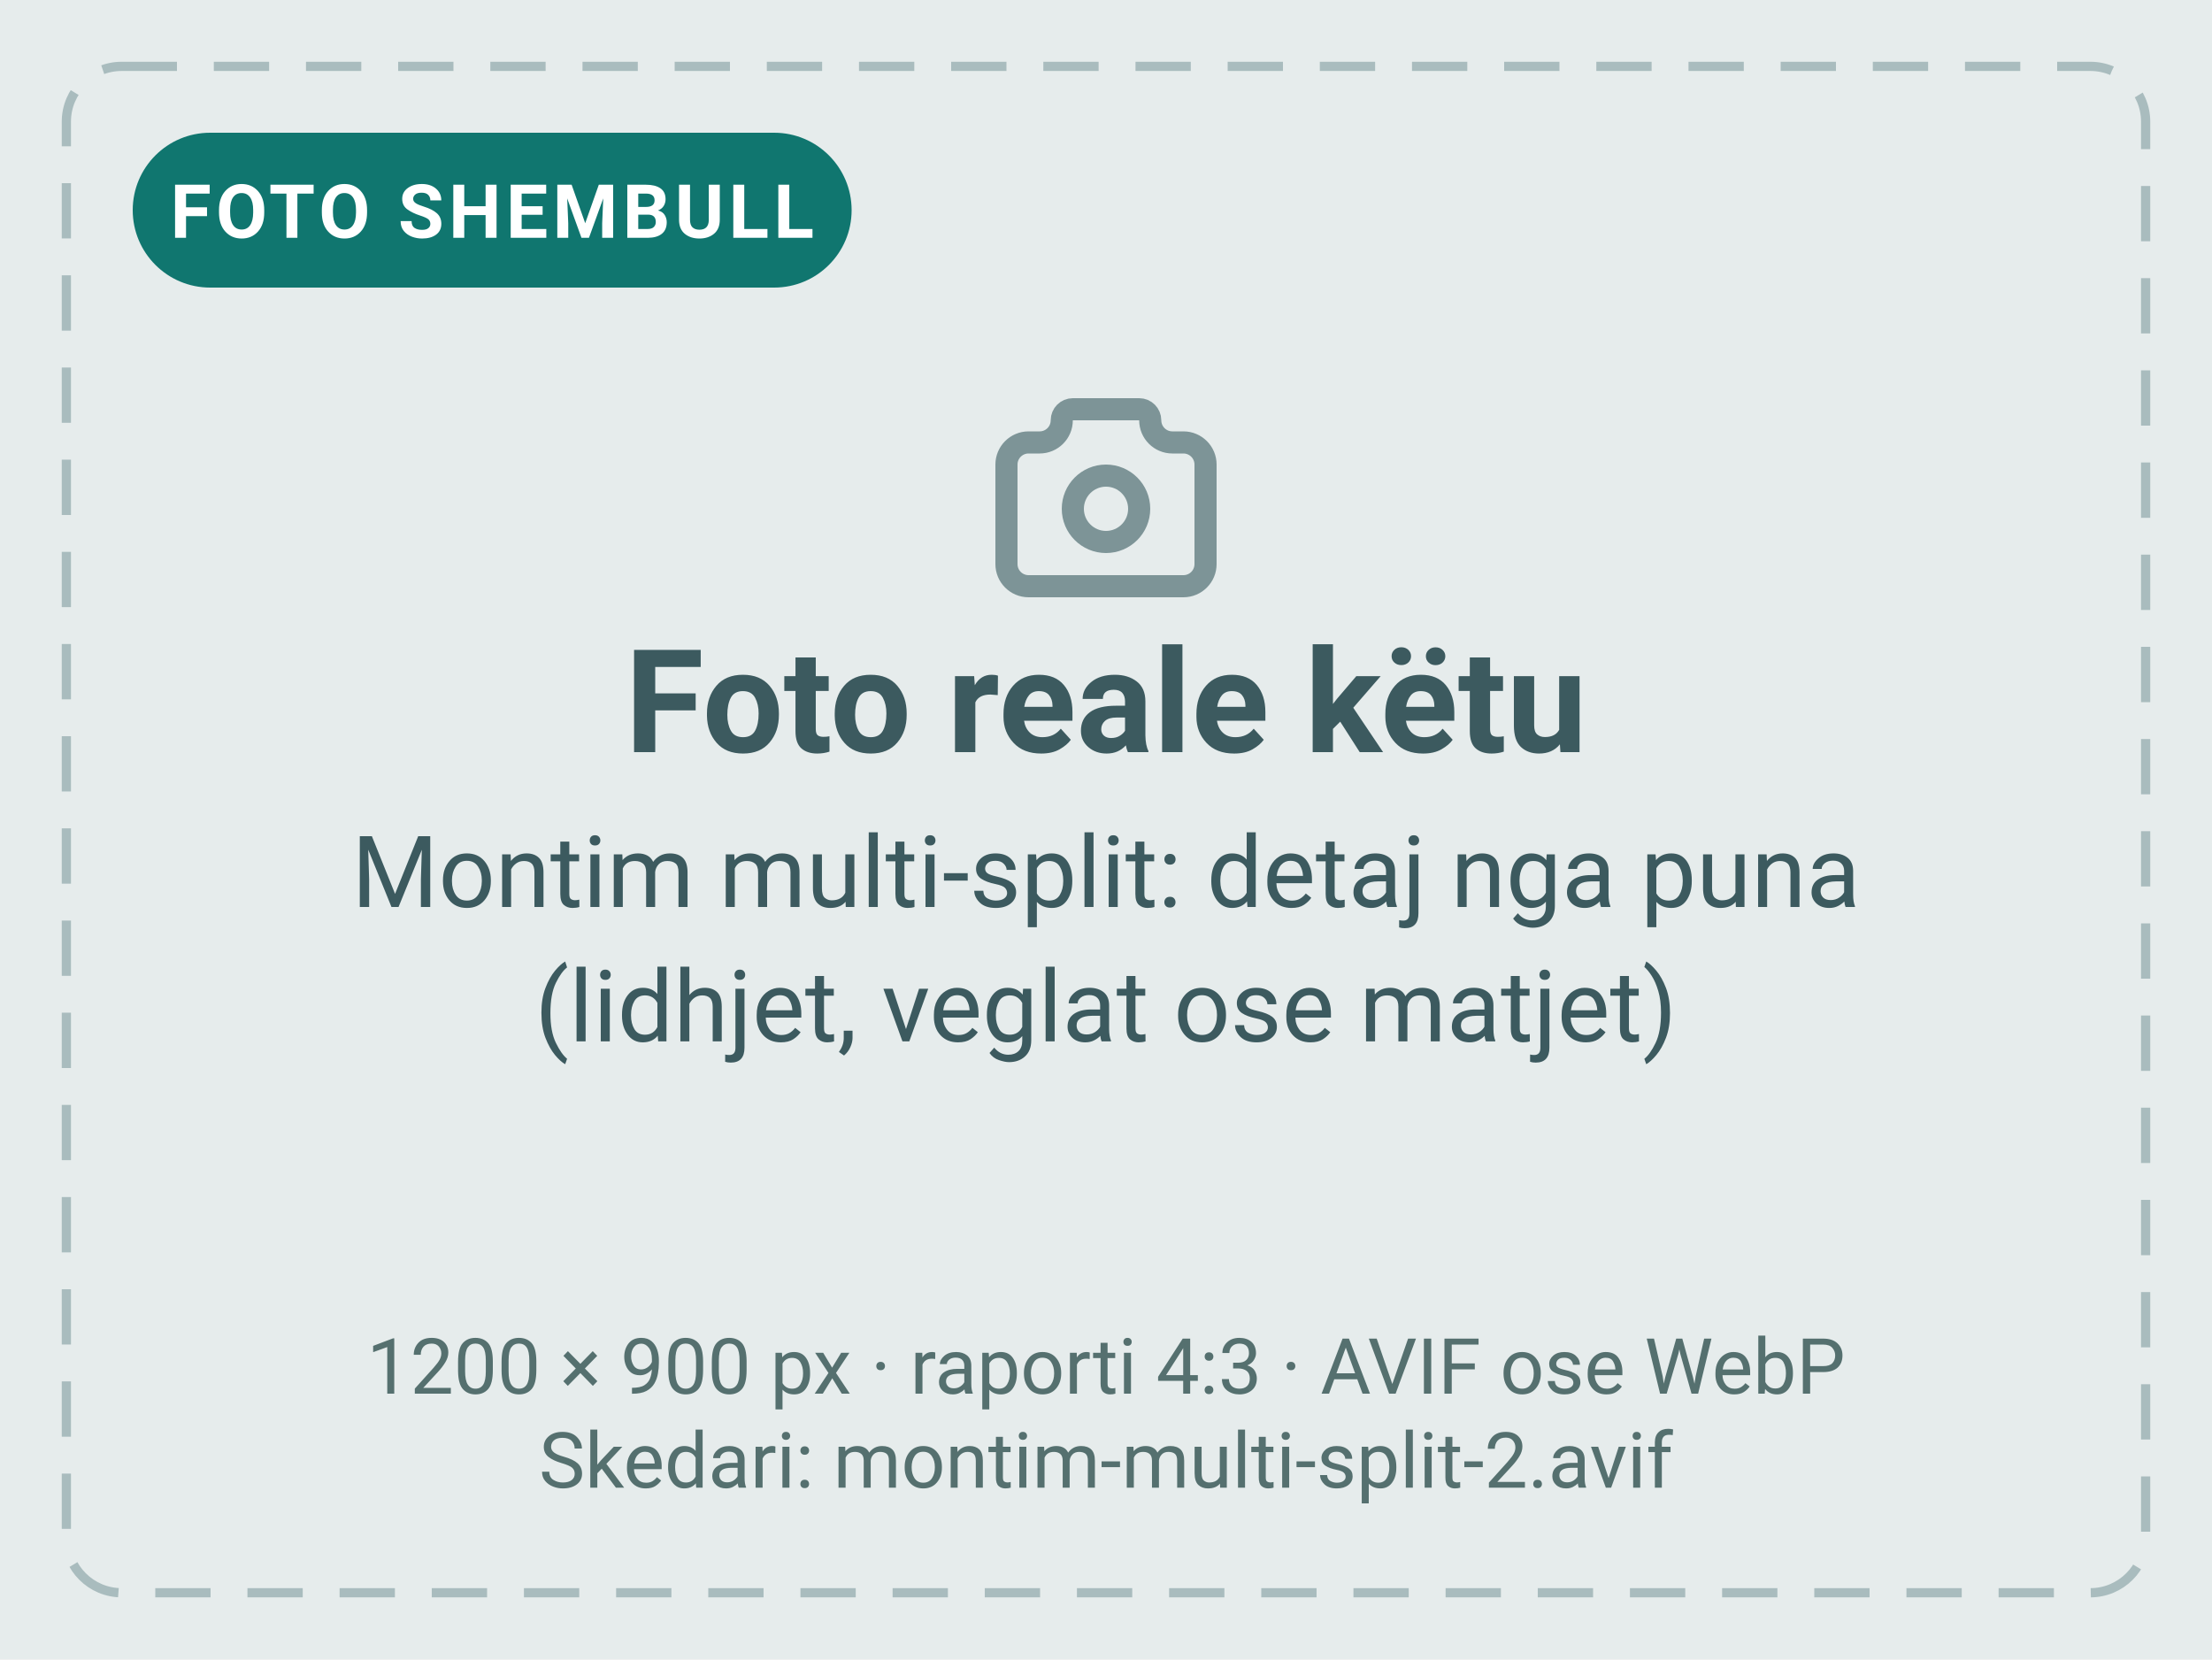
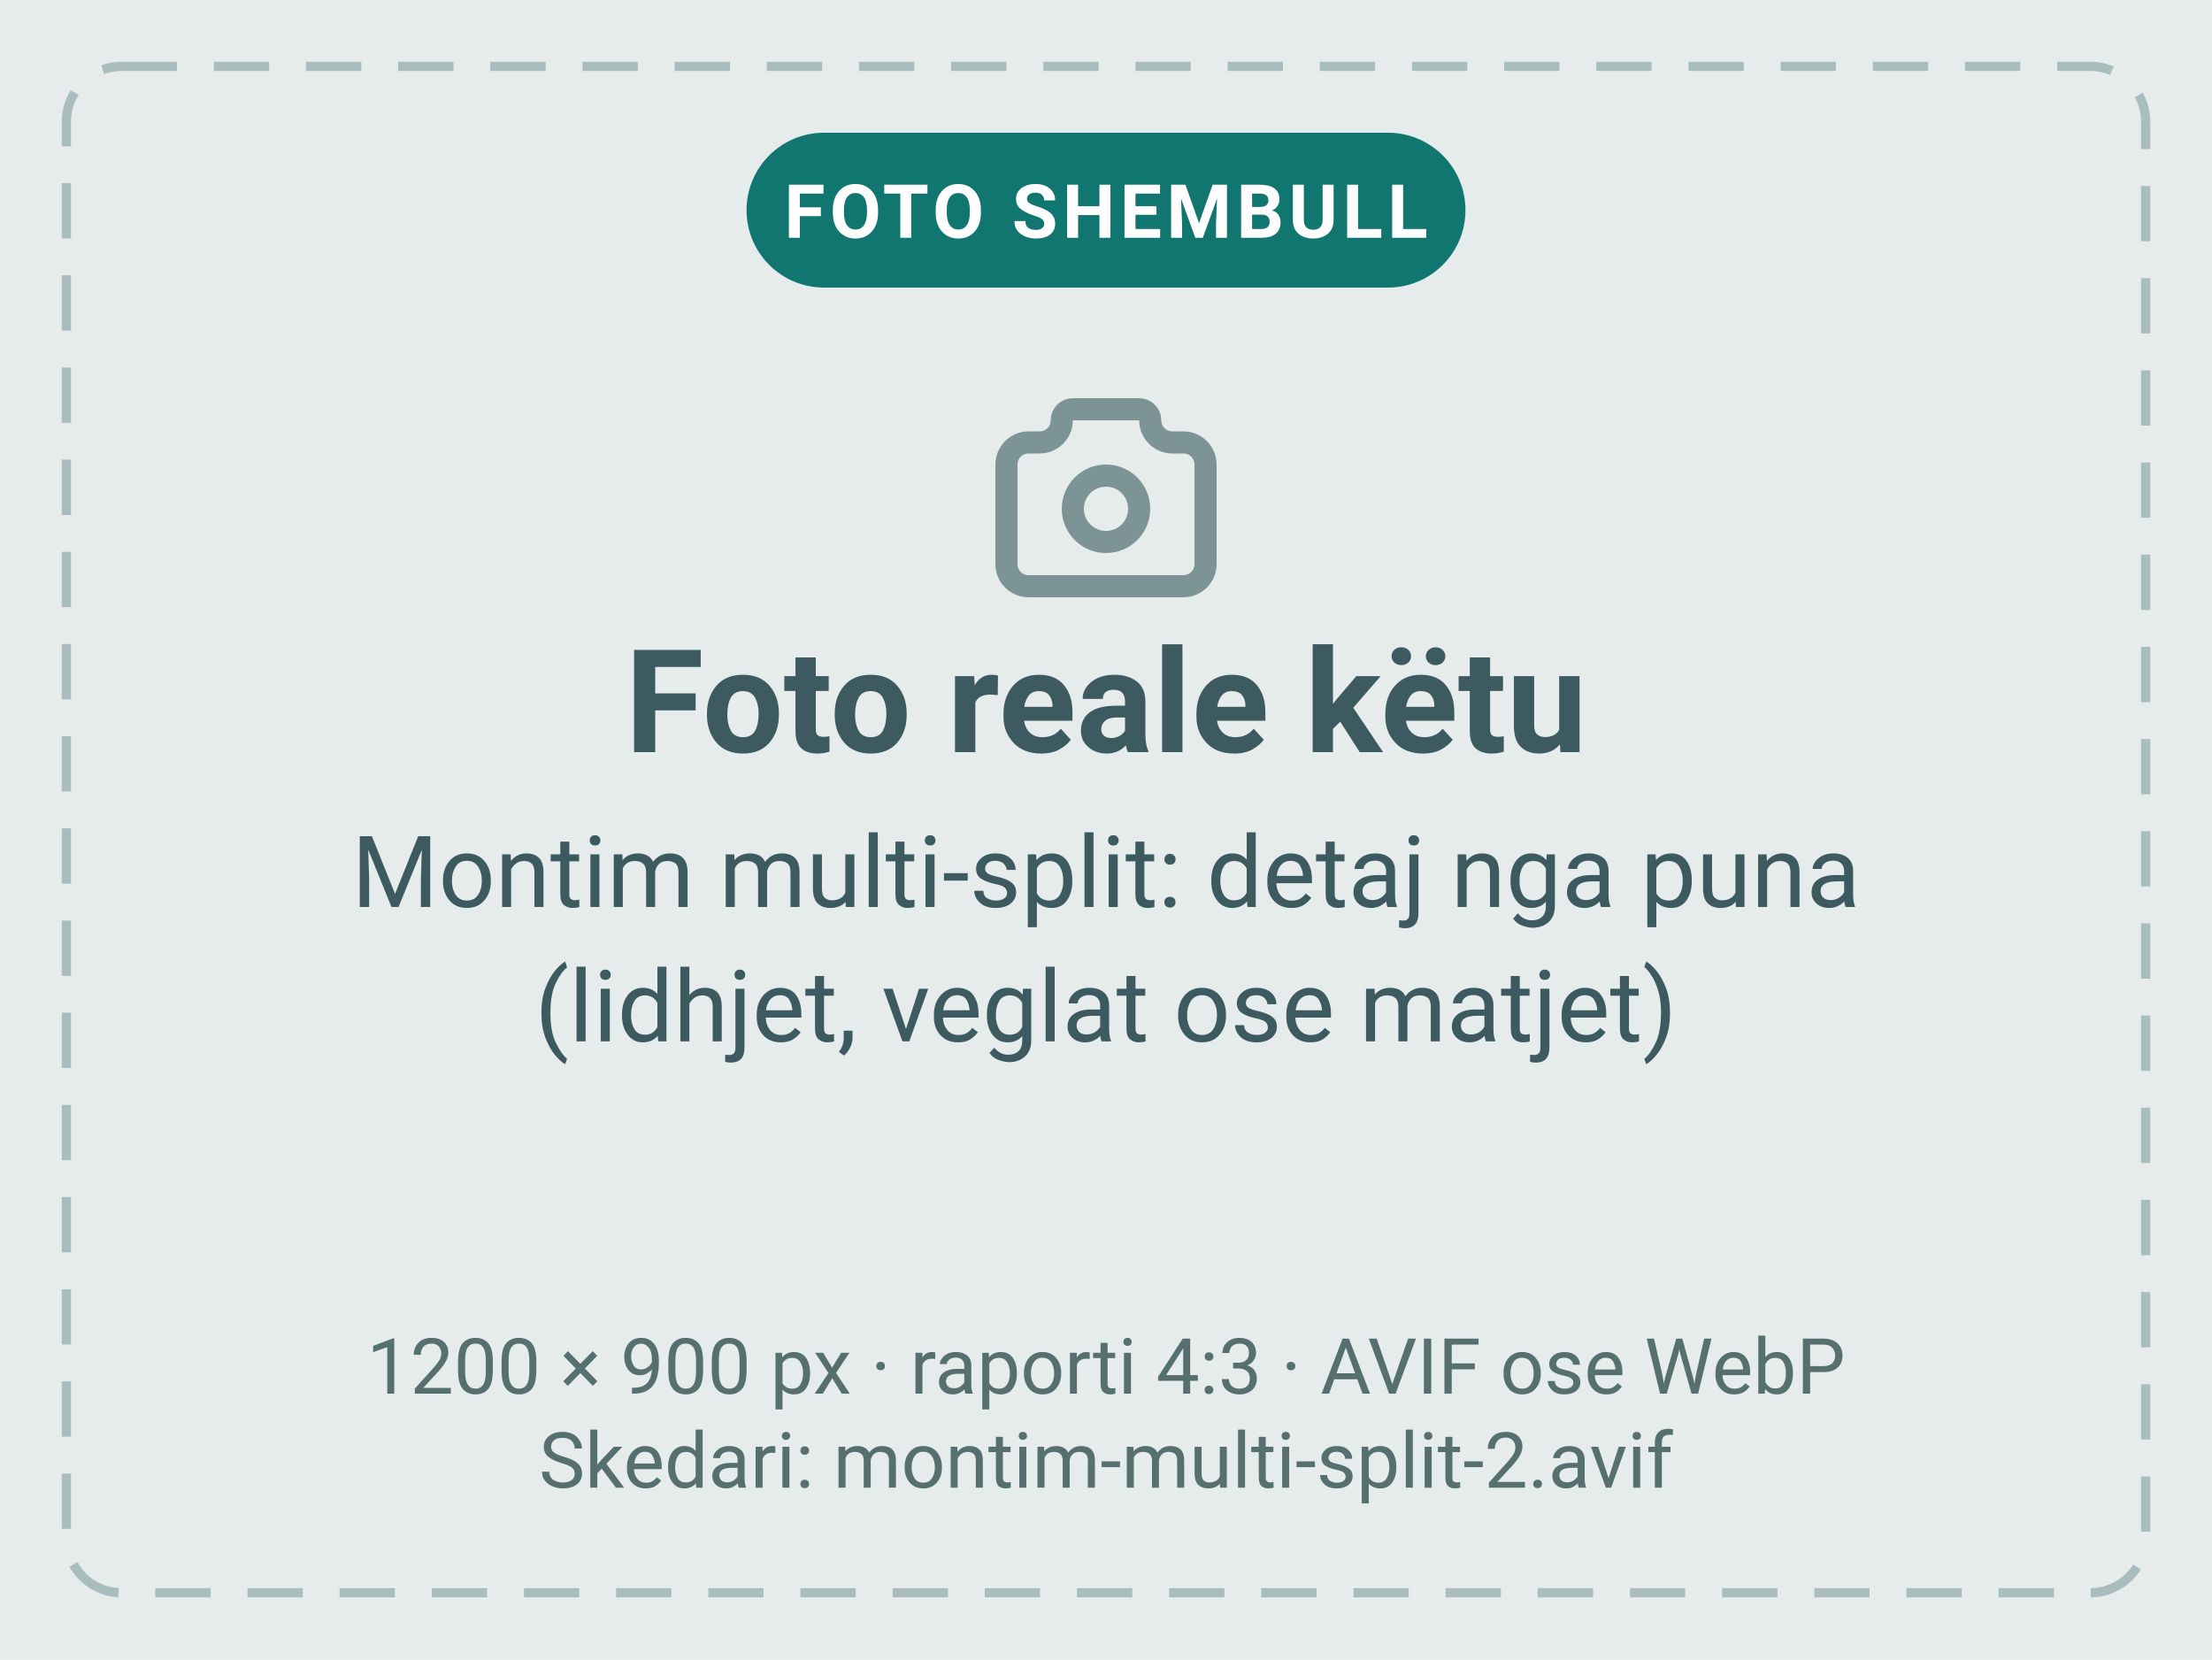
<svg xmlns="http://www.w3.org/2000/svg" width="1200" height="900" viewBox="0 0 1200 900">
  <rect width="1200" height="900" fill="#e6ecec" />
  <rect x="36" y="36" width="1128" height="828" rx="30" fill="none" stroke="#a9bcbe" stroke-width="5" stroke-dasharray="30 20" />
-   <rect x="72" y="72" width="390" height="84" rx="42" fill="#10766f" />
-   <text x="267" y="129" text-anchor="middle" font-family="'Segoe UI', Roboto, system-ui, sans-serif" font-size="40.5" font-weight="700" letter-spacing="2.5" fill="#ffffff">FOTO SHEMBULL</text>
+   <rect x="405" y="72" width="390" height="84" rx="42" fill="#10766f" />
+   <text x="600" y="129" text-anchor="middle" font-family="'Segoe UI', Roboto, system-ui, sans-serif" font-size="40.5" font-weight="700" letter-spacing="2.5" fill="#ffffff">FOTO SHEMBULL</text>
  <g transform="translate(528 198) scale(6)" fill="none" stroke="#7d9497" stroke-width="2" stroke-linecap="round" stroke-linejoin="round">
    <path d="M5 7h1a2 2 0 0 0 2 -2a1 1 0 0 1 1 -1h6a1 1 0 0 1 1 1a2 2 0 0 0 2 2h1a2 2 0 0 1 2 2v9a2 2 0 0 1 -2 2h-14a2 2 0 0 1 -2 -2v-9a2 2 0 0 1 2 -2" />
    <path d="M9 13a3 3 0 1 0 6 0a3 3 0 0 0 -6 0" />
  </g>
  <text x="600" y="408" text-anchor="middle" font-family="'Segoe UI', Roboto, system-ui, sans-serif" font-size="78" font-weight="600" fill="#3c5a5f">Foto reale këtu</text>
  <text x="600" y="492" text-anchor="middle" font-family="'Segoe UI', Roboto, system-ui, sans-serif" font-size="54" fill="#3c5a5f">Montim multi-split: detaj nga puna</text>
  <text x="600" y="564.9" text-anchor="middle" font-family="'Segoe UI', Roboto, system-ui, sans-serif" font-size="54" fill="#3c5a5f">(lidhjet, veglat ose matjet)</text>
  <text x="600" y="756" text-anchor="middle" font-family="'Segoe UI', Roboto, system-ui, sans-serif" font-size="42" fill="#55706f">1200 × 900 px · raporti 4:3 · AVIF ose WebP</text>
  <text x="600" y="807" text-anchor="middle" font-family="'Segoe UI', Roboto, system-ui, sans-serif" font-size="42" fill="#55706f">Skedari: montim-multi-split-2.avif</text>
</svg>
